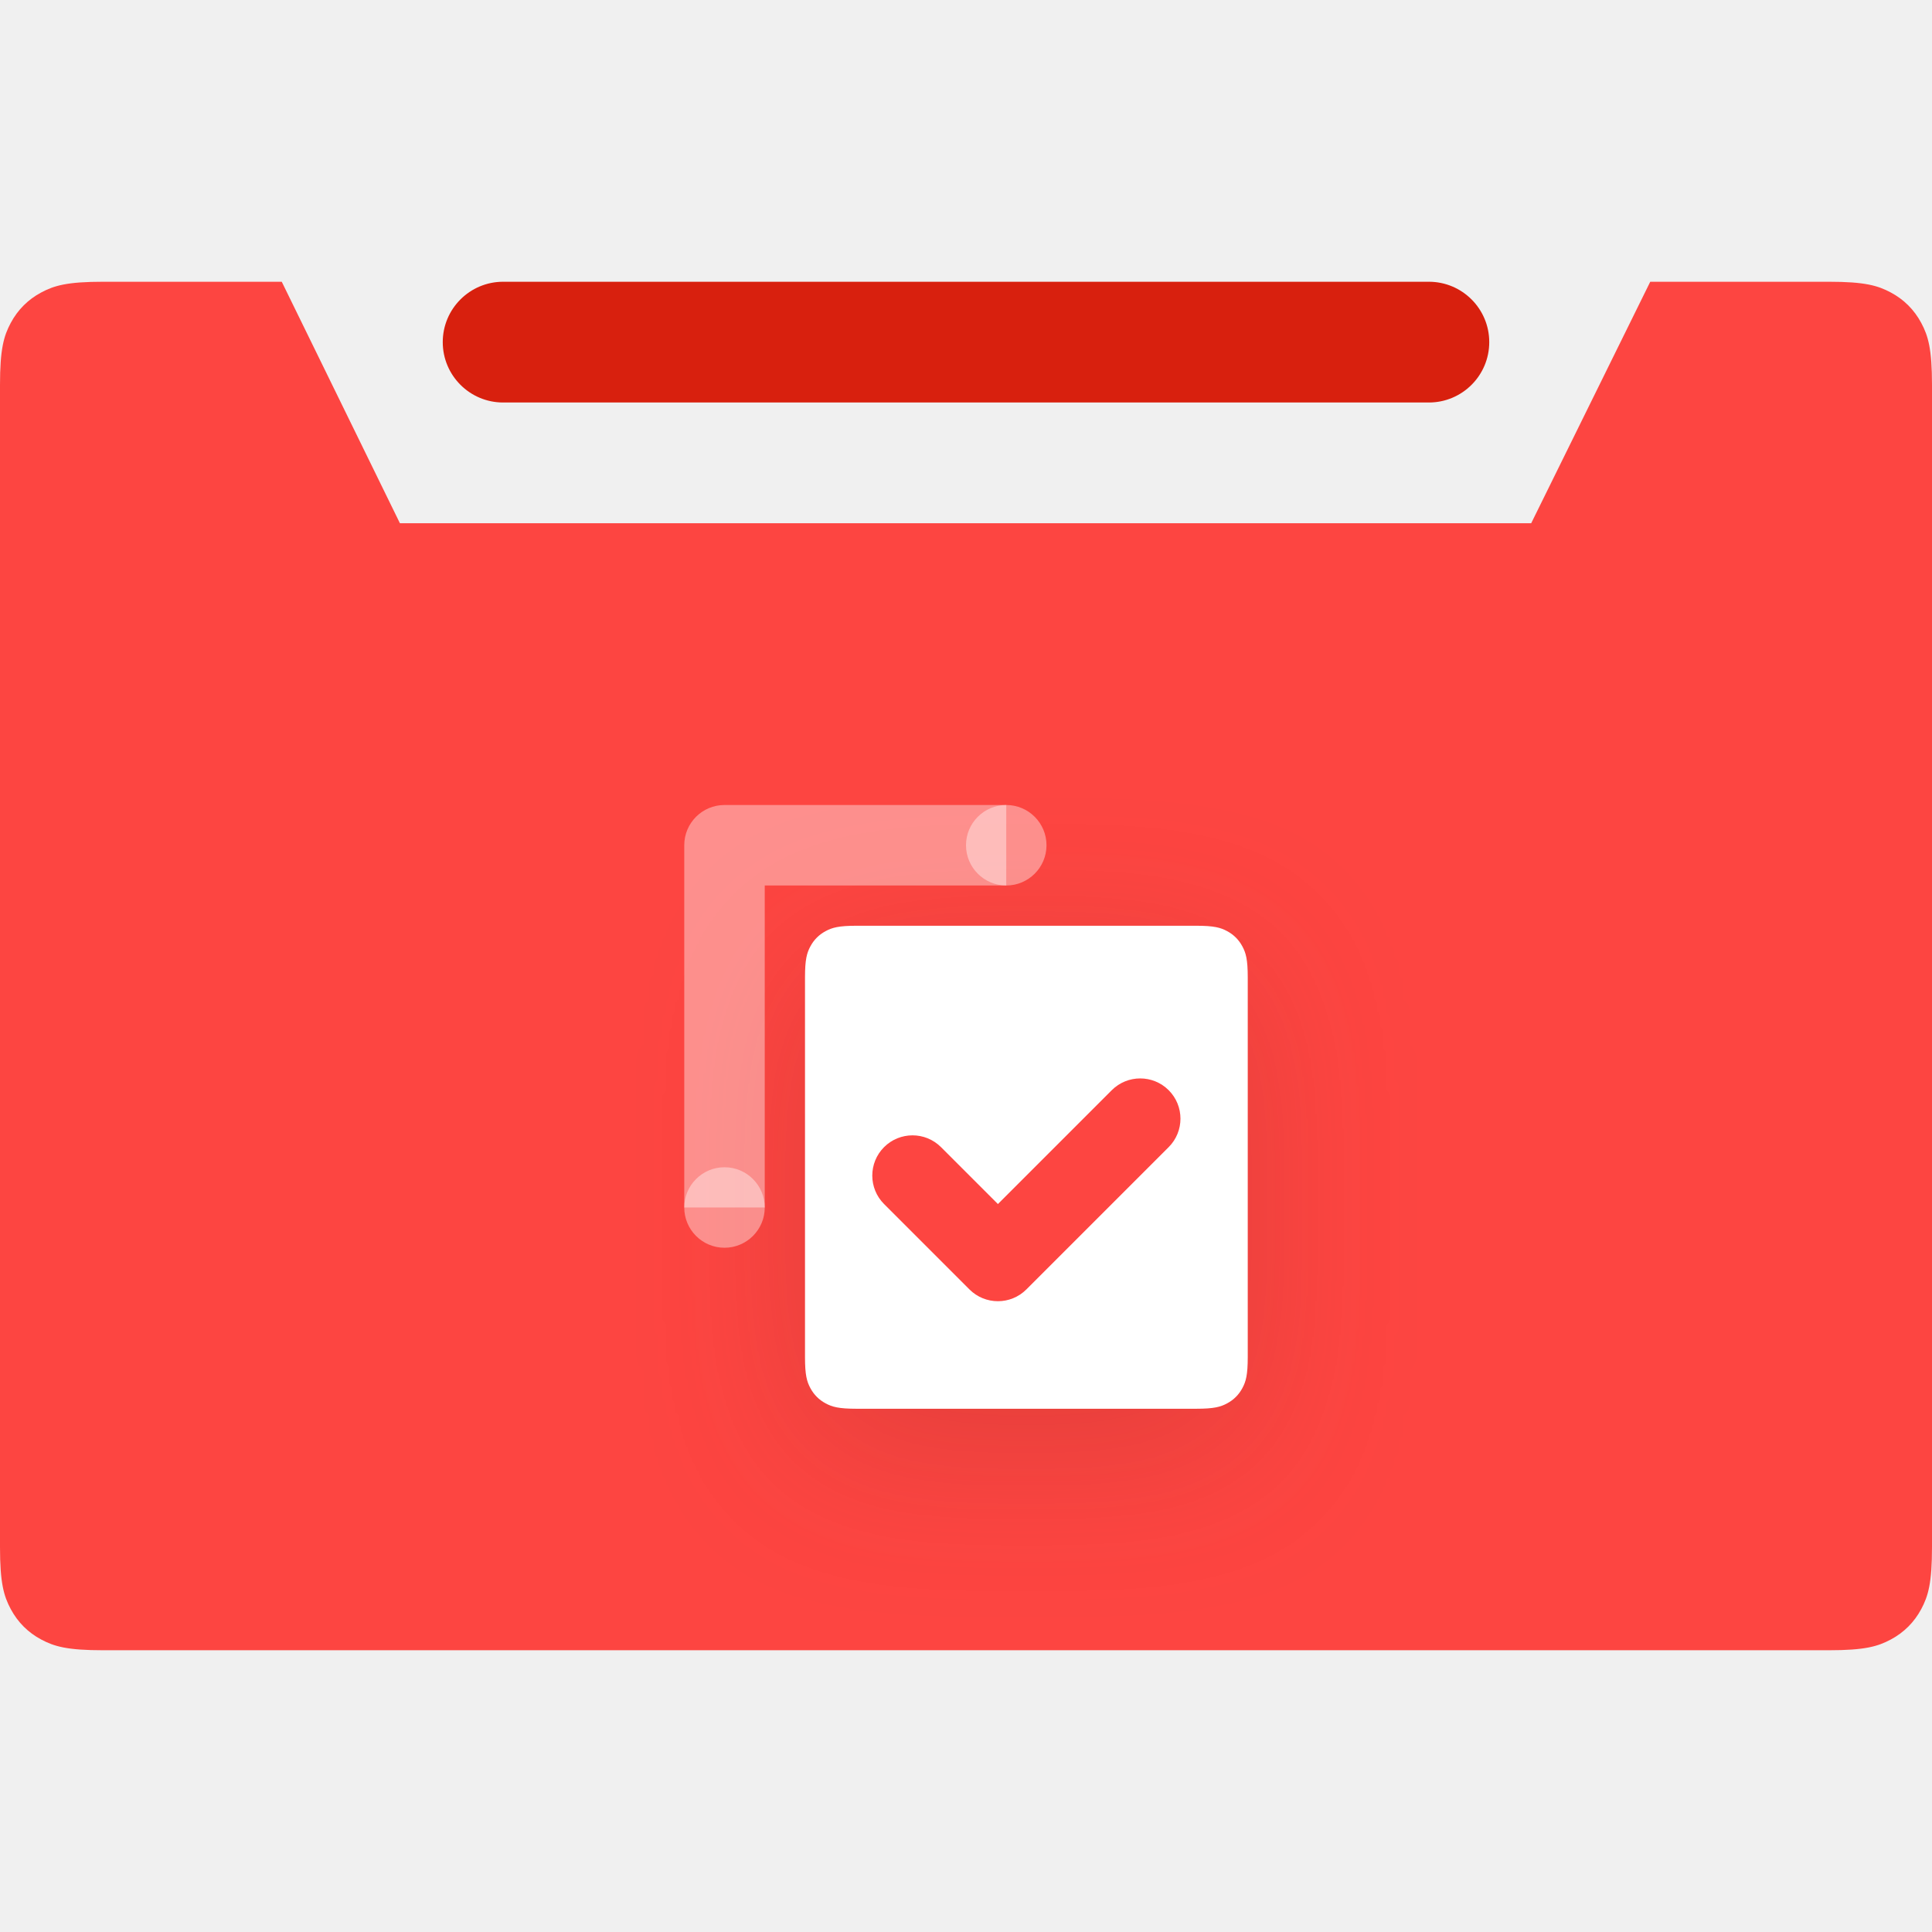
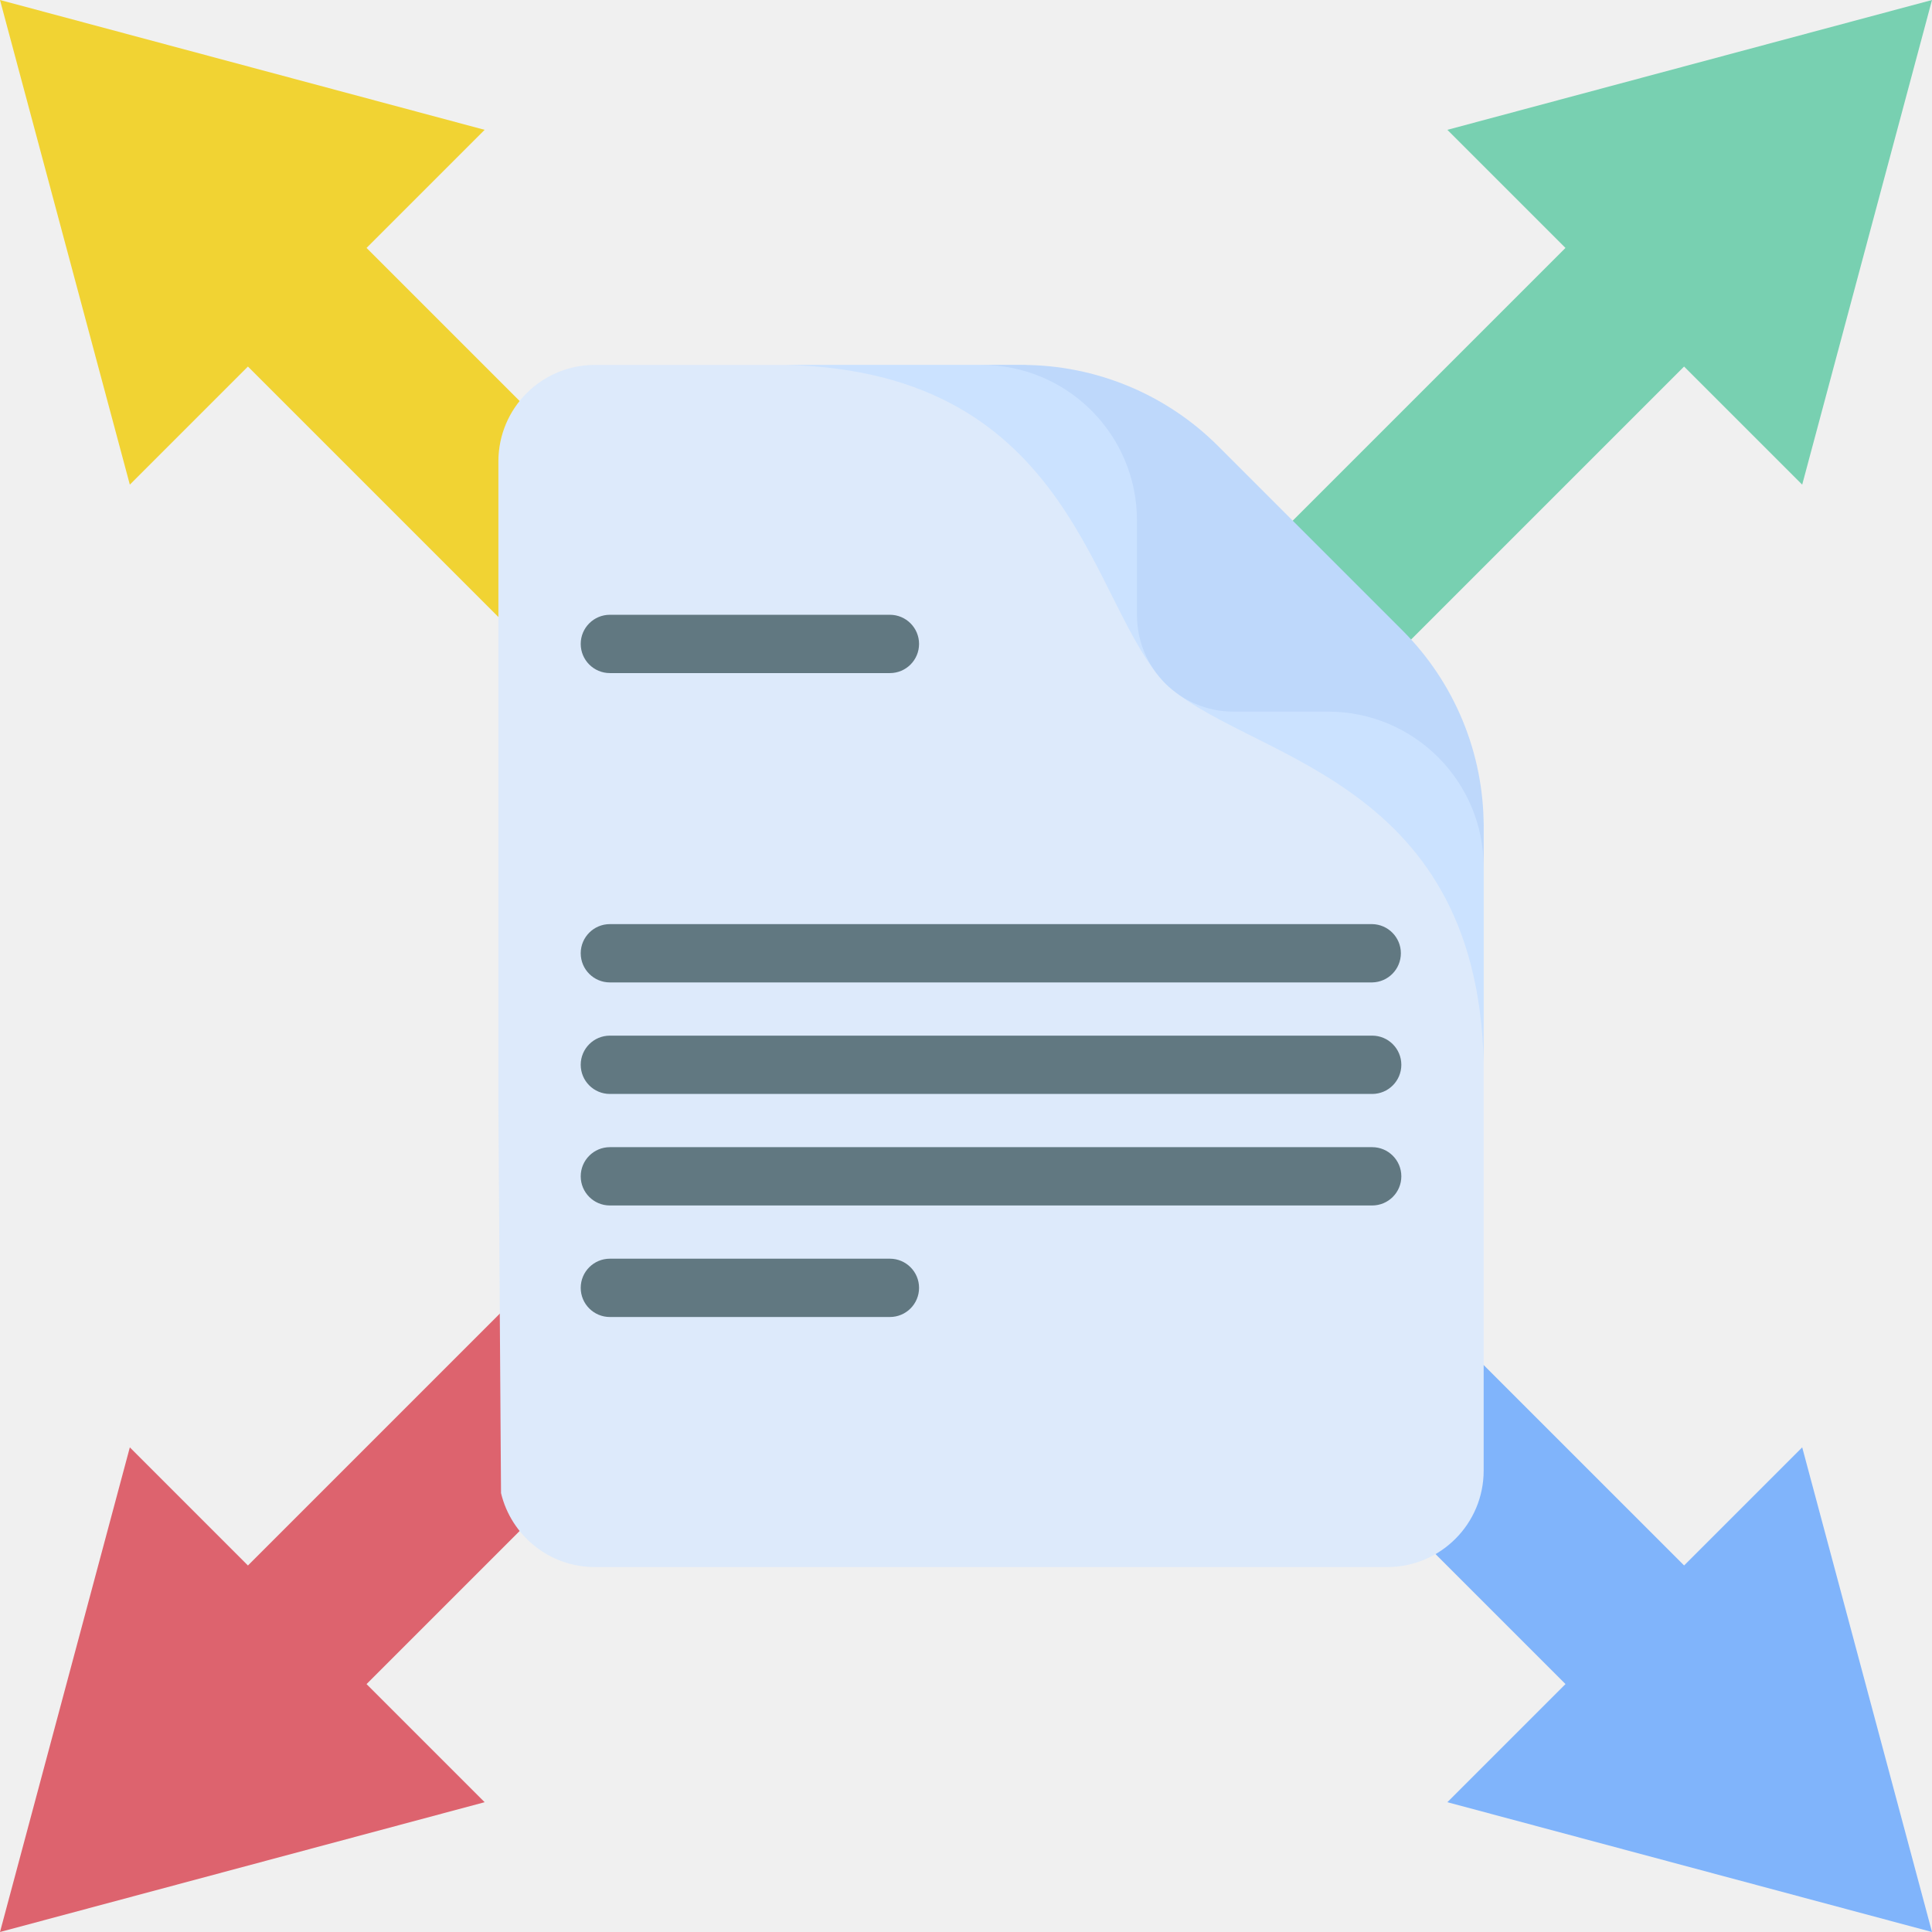
- <svg xmlns="http://www.w3.org/2000/svg" xmlns:xlink="http://www.w3.org/1999/xlink" width="48px" height="48px" viewBox="0 0 48 48" version="1.1">
-   <defs>
-     <path d="M21.282,23 L29.718,23 C30.164,23 30.325,23.046 30.488,23.134 C30.651,23.221 30.779,23.349 30.866,23.512 C30.954,23.675 31,23.836 31,24.282 L31,33.718 C31,34.164 30.954,34.325 30.866,34.488 C30.779,34.651 30.651,34.779 30.488,34.866 C30.325,34.954 30.164,35 29.718,35 L21.282,35 C20.836,35 20.675,34.954 20.512,34.866 C20.349,34.779 20.221,34.651 20.134,34.488 C20.046,34.325 20,34.164 20,33.718 L20,24.282 C20,23.836 20.046,23.675 20.134,23.512 C20.221,23.349 20.349,23.221 20.512,23.134 C20.675,23.046 20.836,23 21.282,23 Z" id="path-1" />
-     <filter x="-59.1%" y="-45.8%" width="218.2%" height="208.3%" filterUnits="objectBoundingBox" id="filter-2">
-       <feOffset dx="0" dy="1" in="SourceAlpha" result="shadowOffsetOuter1" />
-       <feGaussianBlur stdDeviation="2" in="shadowOffsetOuter1" result="shadowBlurOuter1" />
-       <feColorMatrix values="0 0 0 0 0.49   0 0 0 0 0.133   0 0 0 0 0.125  0 0 0 0.2 0" type="matrix" in="shadowBlurOuter1" />
-     </filter>
-   </defs>
-   <g id="icon/空白带领用核算统计" stroke="none" stroke-width="1" fill="none" fill-rule="evenodd">
-     <path d="M2.564,7 L7,7 L7,7 L9.936,13 L38.042,13 L41,7 L45.436,7 C46.328,7 46.651,7.093 46.977,7.267 C47.303,7.441 47.559,7.697 47.733,8.023 C47.907,8.349 48,8.672 48,9.564 L48,38.436 C48,39.328 47.907,39.651 47.733,39.977 C47.559,40.303 47.303,40.559 46.977,40.733 C46.651,40.907 46.328,41 45.436,41 L2.564,41 C1.672,41 1.349,40.907 1.023,40.733 C0.697,40.559 0.441,40.303 0.267,39.977 C0.093,39.651 -4.61451543e-14,39.328 -4.62543338e-14,38.436 L-4.61162218e-14,9.564 C-4.62254014e-14,8.672 0.093,8.349 0.267,8.023 C0.441,7.697 0.697,7.441 1.023,7.267 C1.349,7.093 1.672,7 2.564,7 Z" id="矩形" fill="#FD4541" fill-rule="nonzero" />
-     <path d="M12.5,7 L35.5,7 C36.328,7 37,7.672 37,8.5 C37,9.328 36.328,10 35.5,10 L12.5,10 C11.672,10 11,9.328 11,8.5 C11,7.672 11.672,7 12.5,7 Z" id="矩形" fill="#D8200E" fill-rule="nonzero" />
-     <g id="矩形" fill-rule="nonzero">
-       <use fill="black" fill-opacity="1" filter="url(#filter-2)" xlink:href="#path-1" />
-       <use fill="#FFFFFF" xlink:href="#path-1" />
-     </g>
-     <path d="M23,26 C23.552,26 24,26.448 24,27 L24,29 L28,29 C28.552,29 29,29.448 29,30 C29,30.552 28.552,31 28,31 L23,31 L23,31 C22.448,31 22,30.552 22,30 L22,27 C22,26.448 22.448,26 23,26 Z" id="合并形状" fill="#FD4541" fill-rule="nonzero" transform="translate(25.5, 28.5) rotate(-45) translate(-25.5, -28.5) " />
-     <path d="M25,20 L25,22 L19,22 L19,29.999 L17,30 L17,21 C17,20.448 17.448,20 18,20 L25,20 Z" id="合并形状" fill="#FFFFFF" fill-rule="nonzero" opacity="0.4" />
-     <path d="M18,29 C18.552,29 19,29.448 19,30 C19,30.552 18.552,31 18,31 C17.448,31 17,30.552 17,30 C17,29.448 17.448,29 18,29 Z M25,20 C25.552,20 26,20.448 26,21 C26,21.552 25.552,22 25,22 C24.448,22 24,21.552 24,21 C24,20.448 24.448,20 25,20 Z" id="合并形状" fill="#FFFFFF" fill-rule="nonzero" opacity="0.4" />
-   </g>
+ <svg xmlns="http://www.w3.org/2000/svg" t="1620900971390" class="icon" viewBox="0 0 1024 1024" version="1.1" p-id="1511" width="200" height="200">
+   <path d="M444.812 642.07l-250.54 250.54 62.594 62.594L0 1024l68.816-256.866 62.594 62.614 249.654-249.654a144.34 144.34 0 0 0 63.748 61.976z" fill="#DD636E" p-id="1512" />
+   <path d="M1024 0l-68.796 256.866-62.614-62.594-255.134 255.134a144.454 144.454 0 0 0-61.976-63.748L829.728 131.41l-62.594-62.594z" fill="#78D0B1" p-id="1513" />
+   <path d="M194.272 131.41l251.796 251.796c-27.382 13.146-49.944 34.716-64.366 61.358L131.41 194.272l-62.594 62.594L0 0l256.866 68.816z" fill="#F1D333" p-id="1514" />
+   <path d="M767.134 955.204l62.614-62.614-253.032-253.034a144.562 144.562 0 0 0 61.358-64.346l254.538 254.516 62.594-62.594L1024 1024z" fill="#80B4FB" p-id="1515" />
+   <path d="M786.372 437.99v341.462c0 28.242-22.884 51.126-51.114 51.126H315.274c-24.128 0-44.344-16.718-49.716-39.204l-0.206-29.23-1.192-174.07V244.548c0-28.242 22.884-51.126 51.114-51.126h226.53c20.358 0 86.292 56.216 144.572 115.418 53.178 54.038 99.996 110.56 99.996 129.15z" fill="#DDEAFB" p-id="1516" />
+   <path d="M786.372 437.99v125.086c0-0.142-0.012-0.282-0.012-0.436-3.846-153.482-128.868-160.584-169.75-201.468l69.766-52.332c53.178 54.038 99.996 110.56 99.996 129.15z" fill="#CBE2FF" p-id="1517" />
+   <path d="M541.798 193.422h-125.086c0.14 0 0.282 0.012 0.436 0.012 153.482 3.846 160.584 128.868 201.468 169.75l52.332-69.766c-54.038-53.178-110.562-99.996-129.15-99.996z" fill="#CBE2FF" p-id="1518" />
+   <path d="M786.372 437.998v21.626c0-45.528-36.92-82.448-82.448-82.448h-50.182c-28.228 0-51.122-22.894-51.122-51.122v-50.182c0-45.528-36.92-82.448-82.448-82.448h21.626a146.852 146.852 0 0 1 103.828 43.004l97.742 97.742a146.85 146.85 0 0 1 43.004 103.828z" fill="#BED8FB" p-id="1519" />
+   <path d="M727.282 520.704H323.246a15.452 15.452 0 1 1 0-30.904h404.036a15.454 15.454 0 0 1 0 30.904zM727.282 579.814H323.246a15.452 15.452 0 1 1 0-30.904h404.036a15.452 15.452 0 1 1 0 30.904zM727.282 638.926H323.246a15.452 15.452 0 1 1 0-30.904h404.036a15.452 15.452 0 1 1 0 30.904zM471.666 698.038h-148.42a15.452 15.452 0 1 1 0-30.904h148.42a15.452 15.452 0 1 1 0 30.904zM471.666 356.75h-148.42a15.452 15.452 0 1 1 0-30.904h148.42c8.536 0 15.452 6.918 15.452 15.452s-6.916 15.452-15.452 15.452z" fill="#617881" p-id="1520" />
</svg>
